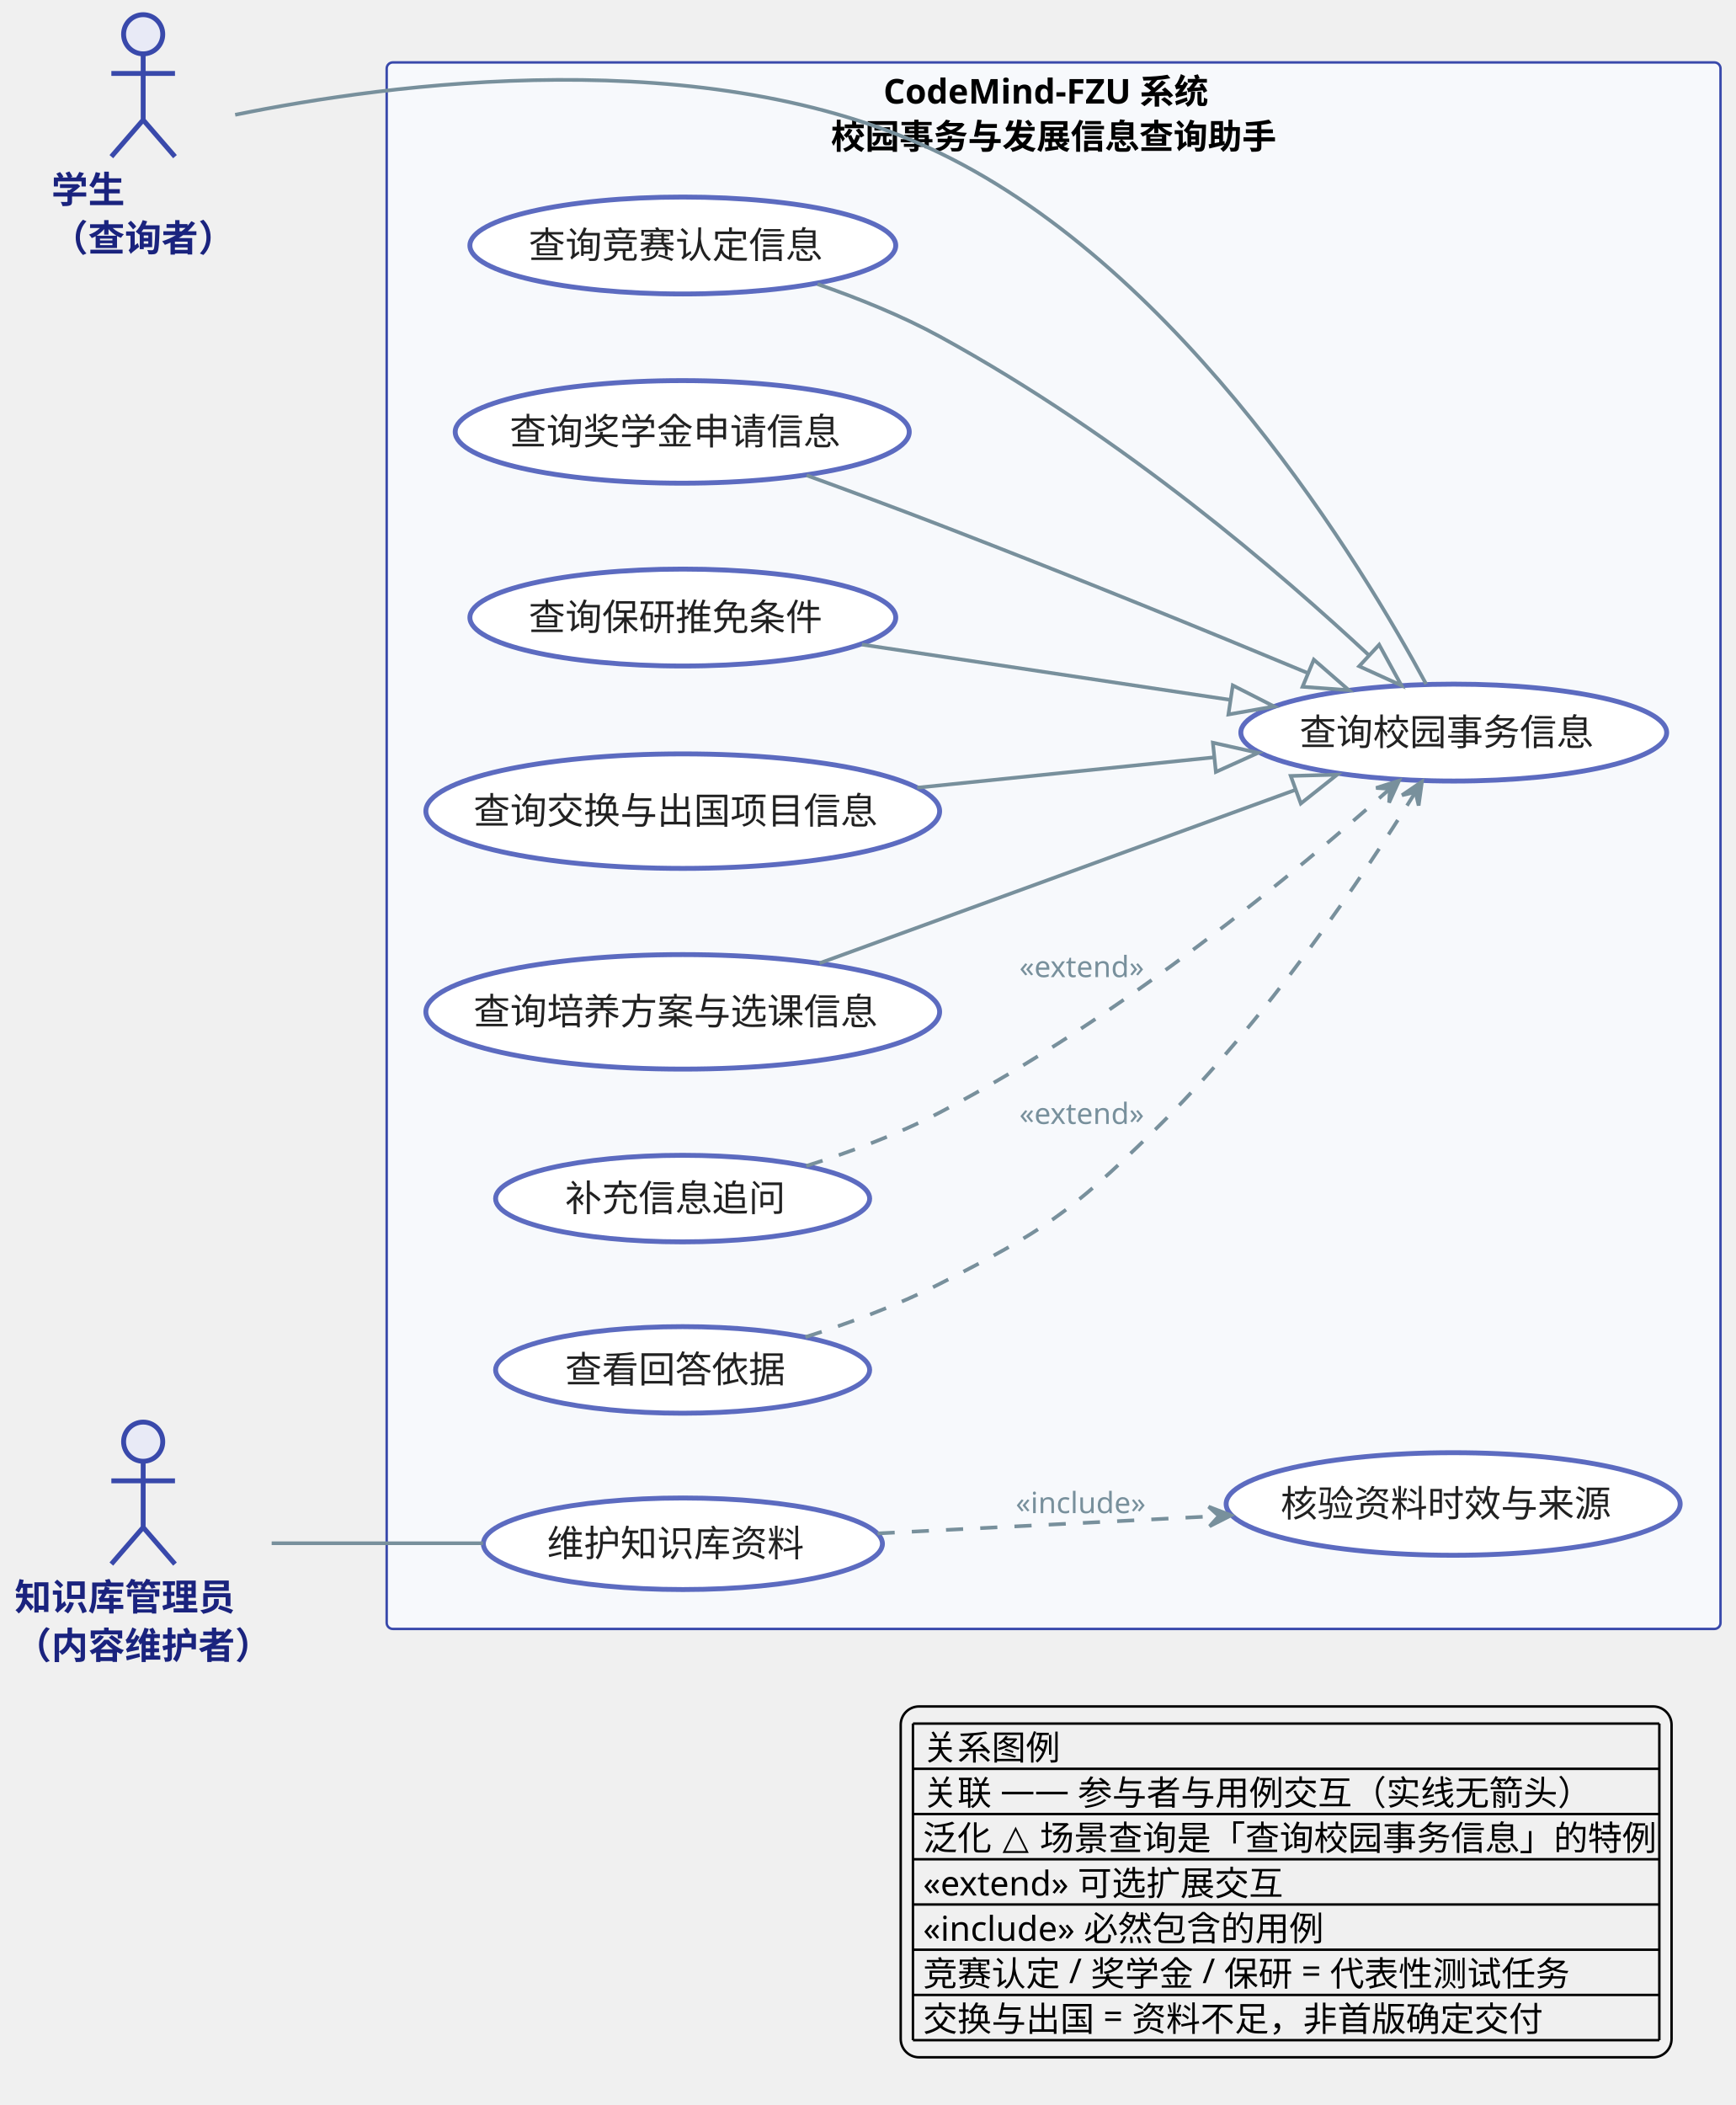
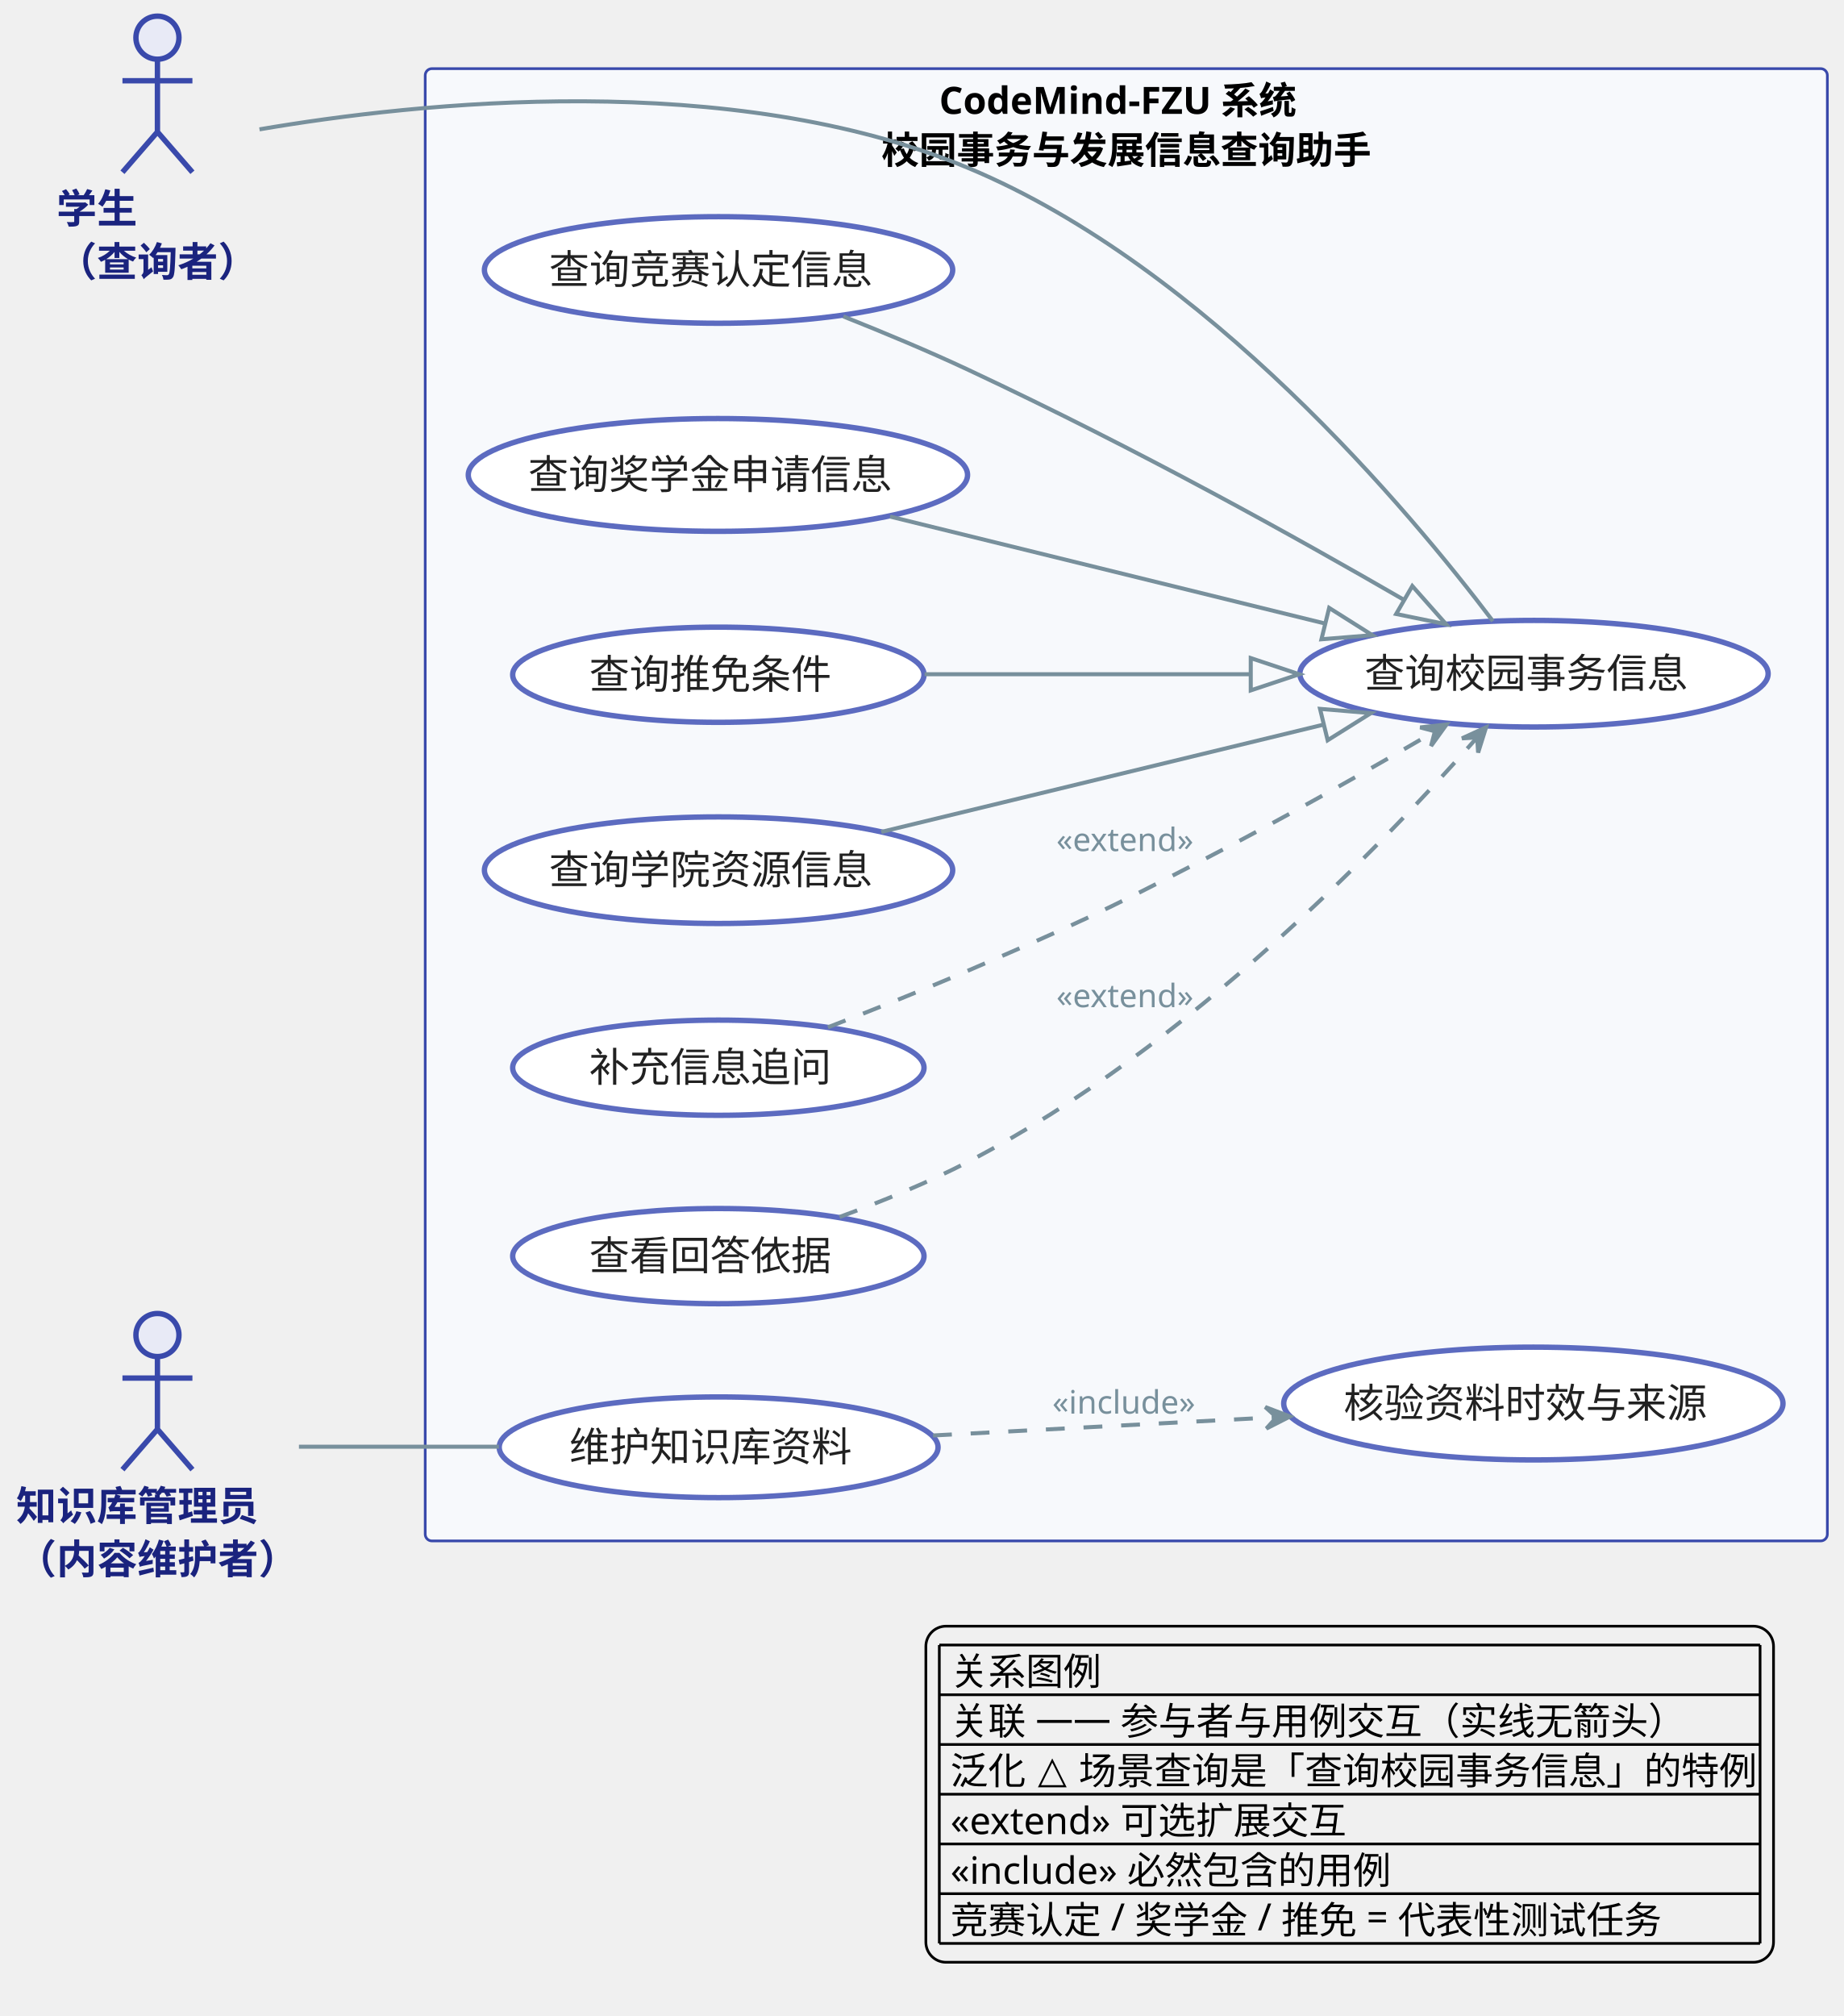
- <svg xmlns="http://www.w3.org/2000/svg" contentStyleType="text/css" height="860px" preserveAspectRatio="none" style="width:709px;height:860px;background:#FFFFFF;" version="1.1" viewBox="0 0 709 860" width="709px" zoomAndPan="magnify">
+ <svg xmlns="http://www.w3.org/2000/svg" contentStyleType="text/css" height="749px" preserveAspectRatio="none" style="width:685px;height:749px;background:#FFFFFF;" version="1.1" viewBox="0 0 685 749" width="685px" zoomAndPan="magnify">
  <defs />
  <g>
    <g id="cluster_System">
-       <rect fill="#F7F9FC" height="640" rx="2.5" ry="2.5" style="stroke:#3949AB;stroke-width:1.0;" width="545" x="158" y="25.5" />
-       <text fill="#000000" font-family="Microsoft YaHei" font-size="14" font-weight="bold" lengthAdjust="spacing" textLength="139.064" x="360.968" y="42.313">CodeMind-FZU 系统</text>
-       <text fill="#000000" font-family="Microsoft YaHei" font-size="14" font-weight="bold" lengthAdjust="spacing" textLength="182" x="339.5" y="60.791">校园事务与发展信息查询助手</text>
+       <rect fill="#F7F9FC" height="547" rx="2.5" ry="2.5" style="stroke:#3949AB;stroke-width:1.0;" width="521" x="158" y="25.5" />
+       <text fill="#000000" font-family="Microsoft YaHei" font-size="14" font-weight="bold" lengthAdjust="spacing" textLength="139.064" x="348.968" y="42.313">CodeMind-FZU 系统</text>
+       <text fill="#000000" font-family="Microsoft YaHei" font-size="14" font-weight="bold" lengthAdjust="spacing" textLength="182" x="327.5" y="60.791">校园事务与发展信息查询助手</text>
    </g>
    <g id="elem_UC_Query">
-       <ellipse cx="593.998" cy="299.3" fill="#FFFFFF" rx="86.998" ry="19.8" style="stroke:#5C6BC0;stroke-width:2.0;" />
-       <text fill="#212121" font-family="Microsoft YaHei" font-size="15" lengthAdjust="spacing" textLength="120" x="530.998" y="304.485">查询校园事务信息</text>
+       <ellipse cx="569.998" cy="250.3" fill="#FFFFFF" rx="86.998" ry="19.8" style="stroke:#5C6BC0;stroke-width:2.0;" />
+       <text fill="#212121" font-family="Microsoft YaHei" font-size="15" lengthAdjust="spacing" textLength="120" x="506.998" y="255.485">查询校园事务信息</text>
    </g>
    <g id="elem_UC_Competition">
-       <ellipse cx="278.998" cy="100.3" fill="#FFFFFF" rx="86.998" ry="19.8" style="stroke:#5C6BC0;stroke-width:2.0;" />
-       <text fill="#212121" font-family="Microsoft YaHei" font-size="15" lengthAdjust="spacing" textLength="120" x="215.998" y="105.485">查询竞赛认定信息</text>
+       <ellipse cx="266.998" cy="100.3" fill="#FFFFFF" rx="86.998" ry="19.8" style="stroke:#5C6BC0;stroke-width:2.0;" />
+       <text fill="#212121" font-family="Microsoft YaHei" font-size="15" lengthAdjust="spacing" textLength="120" x="203.998" y="105.485">查询竞赛认定信息</text>
    </g>
    <g id="elem_UC_Scholarship">
-       <ellipse cx="278.76" cy="176.452" fill="#FFFFFF" rx="92.76" ry="20.952" style="stroke:#5C6BC0;stroke-width:2.0;" />
-       <text fill="#212121" font-family="Microsoft YaHei" font-size="15" lengthAdjust="spacing" textLength="135" x="208.26" y="181.638">查询奖学金申请信息</text>
+       <ellipse cx="266.76" cy="176.452" fill="#FFFFFF" rx="92.76" ry="20.952" style="stroke:#5C6BC0;stroke-width:2.0;" />
+       <text fill="#212121" font-family="Microsoft YaHei" font-size="15" lengthAdjust="spacing" textLength="135" x="196.26" y="181.638">查询奖学金申请信息</text>
    </g>
    <g id="elem_UC_Postgrad">
-       <ellipse cx="278.998" cy="252.3" fill="#FFFFFF" rx="86.998" ry="19.8" style="stroke:#5C6BC0;stroke-width:2.0;" />
-       <text fill="#212121" font-family="Microsoft YaHei" font-size="15" lengthAdjust="spacing" textLength="120" x="215.998" y="257.485">查询保研推免条件</text>
+       <ellipse cx="266.921" cy="250.684" fill="#FFFFFF" rx="76.421" ry="17.684" style="stroke:#5C6BC0;stroke-width:2.0;" />
+       <text fill="#212121" font-family="Microsoft YaHei" font-size="15" lengthAdjust="spacing" textLength="90" x="218.921" y="255.87">查询推免条件</text>
    </g>
-     <g id="elem_UC_Exchange">
-       <ellipse cx="278.965" cy="331.393" fill="#FFFFFF" rx="104.965" ry="23.393" style="stroke:#5C6BC0;stroke-width:2.0;" />
-       <text fill="#212121" font-family="Microsoft YaHei" font-size="15" lengthAdjust="spacing" textLength="165" x="193.465" y="336.579">查询交换与出国项目信息</text>
-     </g>
-     <g id="elem_UC_Curriculum">
-       <ellipse cx="278.965" cy="413.393" fill="#FFFFFF" rx="104.965" ry="23.393" style="stroke:#5C6BC0;stroke-width:2.0;" />
-       <text fill="#212121" font-family="Microsoft YaHei" font-size="15" lengthAdjust="spacing" textLength="165" x="193.465" y="418.579">查询培养方案与选课信息</text>
+     <g id="elem_UC_Resource">
+       <ellipse cx="266.998" cy="323.3" fill="#FFFFFF" rx="86.998" ry="19.8" style="stroke:#5C6BC0;stroke-width:2.0;" />
+       <text fill="#212121" font-family="Microsoft YaHei" font-size="15" lengthAdjust="spacing" textLength="120" x="203.998" y="328.485">查询学院资源信息</text>
    </g>
    <g id="elem_UC_Followup">
-       <ellipse cx="278.921" cy="489.684" fill="#FFFFFF" rx="76.421" ry="17.684" style="stroke:#5C6BC0;stroke-width:2.0;" />
-       <text fill="#212121" font-family="Microsoft YaHei" font-size="15" lengthAdjust="spacing" textLength="90" x="230.921" y="494.87">补充信息追问</text>
+       <ellipse cx="266.921" cy="396.684" fill="#FFFFFF" rx="76.421" ry="17.684" style="stroke:#5C6BC0;stroke-width:2.0;" />
+       <text fill="#212121" font-family="Microsoft YaHei" font-size="15" lengthAdjust="spacing" textLength="90" x="218.921" y="401.87">补充信息追问</text>
    </g>
    <g id="elem_UC_Evidence">
-       <ellipse cx="278.921" cy="559.684" fill="#FFFFFF" rx="76.421" ry="17.684" style="stroke:#5C6BC0;stroke-width:2.0;" />
-       <text fill="#212121" font-family="Microsoft YaHei" font-size="15" lengthAdjust="spacing" textLength="90" x="230.921" y="564.87">查看回答依据</text>
+       <ellipse cx="266.921" cy="466.684" fill="#FFFFFF" rx="76.421" ry="17.684" style="stroke:#5C6BC0;stroke-width:2.0;" />
+       <text fill="#212121" font-family="Microsoft YaHei" font-size="15" lengthAdjust="spacing" textLength="90" x="218.921" y="471.87">查看回答依据</text>
    </g>
    <g id="elem_UC_KB">
-       <ellipse cx="279.03" cy="630.706" fill="#FFFFFF" rx="81.53" ry="18.706" style="stroke:#5C6BC0;stroke-width:2.0;" />
-       <text fill="#212121" font-family="Microsoft YaHei" font-size="15" lengthAdjust="spacing" textLength="105" x="223.53" y="635.892">维护知识库资料</text>
+       <ellipse cx="267.03" cy="537.706" fill="#FFFFFF" rx="81.53" ry="18.706" style="stroke:#5C6BC0;stroke-width:2.0;" />
+       <text fill="#212121" font-family="Microsoft YaHei" font-size="15" lengthAdjust="spacing" textLength="105" x="211.53" y="542.892">维护知识库资料</text>
    </g>
    <g id="elem_UC_Verify">
-       <ellipse cx="593.76" cy="614.452" fill="#FFFFFF" rx="92.76" ry="20.952" style="stroke:#5C6BC0;stroke-width:2.0;" />
-       <text fill="#212121" font-family="Microsoft YaHei" font-size="15" lengthAdjust="spacing" textLength="135" x="523.26" y="619.638">核验资料时效与来源</text>
+       <ellipse cx="569.76" cy="521.452" fill="#FFFFFF" rx="92.76" ry="20.952" style="stroke:#5C6BC0;stroke-width:2.0;" />
+       <text fill="#212121" font-family="Microsoft YaHei" font-size="15" lengthAdjust="spacing" textLength="135" x="499.26" y="526.638">核验资料时效与来源</text>
    </g>
    <g id="elem_Student">
      <ellipse cx="58.5" cy="14" fill="#E8EAF6" rx="8" ry="8" style="stroke:#3949AB;stroke-width:2.0;" />
      <path d="M58.5,22 L58.5,49 M45.5,30 L71.5,30 M58.5,49 L45.5,64 M58.5,49 L71.5,64 " fill="none" style="stroke:#3949AB;stroke-width:2.0;" />
      <text fill="#1A237E" font-family="Microsoft YaHei" font-size="15" font-weight="bold" lengthAdjust="spacing" textLength="30" x="21" y="82.872">学生</text>
      <text fill="#1A237E" font-family="Microsoft YaHei" font-size="15" font-weight="bold" lengthAdjust="spacing" textLength="75" x="21" y="102.669">（查询者）</text>
    </g>
    <g id="elem_KbAdmin">
-       <ellipse cx="58.5" cy="589" fill="#E8EAF6" rx="8" ry="8" style="stroke:#3949AB;stroke-width:2.0;" />
-       <path d="M58.5,597 L58.5,624 M45.5,605 L71.5,605 M58.5,624 L45.5,639 M58.5,624 L71.5,639 " fill="none" style="stroke:#3949AB;stroke-width:2.0;" />
-       <text fill="#1A237E" font-family="Microsoft YaHei" font-size="15" font-weight="bold" lengthAdjust="spacing" textLength="90" x="6" y="657.872">知识库管理员</text>
-       <text fill="#1A237E" font-family="Microsoft YaHei" font-size="15" font-weight="bold" lengthAdjust="spacing" textLength="105" x="6" y="677.669">（内容维护者）</text>
+       <ellipse cx="58.5" cy="496" fill="#E8EAF6" rx="8" ry="8" style="stroke:#3949AB;stroke-width:2.0;" />
+       <path d="M58.5,504 L58.5,531 M45.5,512 L71.5,512 M58.5,531 L45.5,546 M58.5,531 L71.5,546 " fill="none" style="stroke:#3949AB;stroke-width:2.0;" />
+       <text fill="#1A237E" font-family="Microsoft YaHei" font-size="15" font-weight="bold" lengthAdjust="spacing" textLength="90" x="6" y="564.872">知识库管理员</text>
+       <text fill="#1A237E" font-family="Microsoft YaHei" font-size="15" font-weight="bold" lengthAdjust="spacing" textLength="105" x="6" y="584.669">（内容维护者）</text>
    </g>
    <g id="link_Student_UC_Query">
-       <path d="M96.09,46.9 C158.69,34.15 288.78,16.4 384,62.5 C484.24,111.03 556.92,231.62 582.72,279.47 " fill="none" id="Student-UC_Query" style="stroke:#78909C;stroke-width:1.5;" />
+       <path d="M96.42,48.06 C154.93,38.05 271.41,25.46 360,62.5 C448.48,99.5 524.27,190.46 554.72,230.75 " fill="none" id="Student-UC_Query" style="stroke:#78909C;stroke-width:1.5;" />
    </g>
    <g id="link_KbAdmin_UC_KB">
-       <path d="M111,630.5 C136.74,630.5 168.48,630.5 197.35,630.5 " fill="none" id="KbAdmin-UC_KB" style="stroke:#78909C;stroke-width:1.5;" />
+       <path d="M111.08,537.5 C133.53,537.5 160.39,537.5 185.38,537.5 " fill="none" id="KbAdmin-UC_KB" style="stroke:#78909C;stroke-width:1.5;" />
    </g>
    <g id="link_UC_Competition_UC_Query">
-       <path d="M334.05,116.09 C350.56,121.8 368.45,128.99 384,137.5 C459.72,178.92 523.759,234.612 559.439,267.792 " fill="none" id="UC_Competition-to-UC_Query" style="stroke:#78909C;stroke-width:1.5;" />
-       <polygon fill="none" points="572.62,280.05,563.525,263.399,555.353,272.186,572.62,280.05" style="stroke:#78909C;stroke-width:1.5;" />
+       <path d="M313.36,117.56 C328.36,123.52 345.04,130.48 360,137.5 C424.41,167.74 481.328,199.53 521.778,222.919 " fill="none" id="UC_Competition-to-UC_Query" style="stroke:#78909C;stroke-width:1.5;" />
+       <polygon fill="none" points="537.36,231.93,524.781,217.725,518.774,228.114,537.36,231.93" style="stroke:#78909C;stroke-width:1.5;" />
    </g>
    <g id="link_UC_Scholarship_UC_Query">
-       <path d="M329.6,194.21 C346.87,200.49 366.33,207.68 384,214.5 C442.29,236.99 492.452,257.533 534.522,275.043 " fill="none" id="UC_Scholarship-to-UC_Query" style="stroke:#78909C;stroke-width:1.5;" />
-       <polygon fill="none" points="551.14,281.96,536.827,269.504,532.216,280.583,551.14,281.96" style="stroke:#78909C;stroke-width:1.5;" />
+       <path d="M330.73,191.92 C383.45,204.88 440.791,218.983 492.45,231.683 " fill="none" id="UC_Scholarship-to-UC_Query" style="stroke:#78909C;stroke-width:1.5;" />
+       <polygon fill="none" points="509.93,235.98,493.883,225.856,491.018,237.509,509.93,235.98" style="stroke:#78909C;stroke-width:1.5;" />
    </g>
    <g id="link_UC_Postgrad_UC_Query">
-       <path d="M352.2,263.34 C402.75,270.93 452.23,278.356 502.82,285.956 " fill="none" id="UC_Postgrad-to-UC_Query" style="stroke:#78909C;stroke-width:1.5;" />
-       <polygon fill="none" points="520.62,288.63,503.711,280.022,501.928,291.889,520.62,288.63" style="stroke:#78909C;stroke-width:1.5;" />
+       <path d="M343.57,250.5 C385.88,250.5 420.81,250.5 464.75,250.5 " fill="none" id="UC_Postgrad-to-UC_Query" style="stroke:#78909C;stroke-width:1.5;" />
+       <polygon fill="none" points="482.75,250.5,464.75,244.5,464.75,256.5,482.75,250.5" style="stroke:#78909C;stroke-width:1.5;" />
    </g>
-     <g id="link_UC_Exchange_UC_Query">
-       <path d="M374.76,321.81 C419.29,317.26 453.863,313.717 496.193,309.397 " fill="none" id="UC_Exchange-to-UC_Query" style="stroke:#78909C;stroke-width:1.5;" />
-       <polygon fill="none" points="514.1,307.57,495.584,303.428,496.802,315.366,514.1,307.57" style="stroke:#78909C;stroke-width:1.5;" />
-     </g>
-     <g id="link_UC_Curriculum_UC_Query">
-       <path d="M334.88,393.51 C394.84,371.67 472.956,343.219 529.446,322.649 " fill="none" id="UC_Curriculum-to-UC_Query" style="stroke:#78909C;stroke-width:1.5;" />
-       <polygon fill="none" points="546.36,316.49,527.394,317.011,531.499,328.287,546.36,316.49" style="stroke:#78909C;stroke-width:1.5;" />
+     <g id="link_UC_Resource_UC_Query">
+       <path d="M327.47,309.08 C380.15,296.3 439.177,281.983 491.907,269.193 " fill="none" id="UC_Resource-to-UC_Query" style="stroke:#78909C;stroke-width:1.5;" />
+       <polygon fill="none" points="509.4,264.95,490.493,263.362,493.322,275.024,509.4,264.95" style="stroke:#78909C;stroke-width:1.5;" />
    </g>
    <g id="link_UC_Followup_UC_Query">
-       <path d="M329.45,476.34 C347.16,470.74 366.95,463.41 384,454.5 C458.68,415.49 530.982,355.043 567.173,322.923 " fill="none" id="UC_Followup-to-UC_Query" style="stroke:#78909C;stroke-width:1.5;stroke-dasharray:7.0,7.0;" />
-       <polygon fill="#78909C" points="571.66,318.94,562.274,321.923,567.92,322.259,567.584,327.906,571.66,318.94" style="stroke:#78909C;stroke-width:1.5;" />
-       <text fill="#78909C" font-family="Microsoft YaHei" font-size="12" lengthAdjust="spacing" textLength="52.576" x="416.5" y="399.197">«extend»</text>
+       <path d="M307.64,381.66 C323.95,375.38 342.99,367.83 360,360.5 C399.26,343.59 409.04,339.15 447,319.5 C478.23,303.34 507.889,286.466 532.319,272.196 " fill="none" id="UC_Followup-to-UC_Query" style="stroke:#78909C;stroke-width:1.5;stroke-dasharray:7.0,7.0;" />
+       <polygon fill="#78909C" points="537.5,269.17,527.711,270.255,533.183,271.692,531.746,277.163,537.5,269.17" style="stroke:#78909C;stroke-width:1.5;" />
+       <text fill="#78909C" font-family="Microsoft YaHei" font-size="12" lengthAdjust="spacing" textLength="52.576" x="392.5" y="316.197">«extend»</text>
    </g>
    <g id="link_UC_Evidence_UC_Query">
-       <path d="M329.1,546.25 C346.86,540.61 366.78,533.29 384,524.5 C426.29,502.92 437.04,495.68 471,462.5 C517.9,416.68 557.72,356.774 577.84,324.444 " fill="none" id="UC_Evidence-to-UC_Query" style="stroke:#78909C;stroke-width:1.5;stroke-dasharray:7.0,7.0;" />
-       <polygon fill="#78909C" points="581.01,319.35,572.859,324.878,578.368,323.595,579.651,329.105,581.01,319.35" style="stroke:#78909C;stroke-width:1.5;" />
-       <text fill="#78909C" font-family="Microsoft YaHei" font-size="12" lengthAdjust="spacing" textLength="52.576" x="416.5" y="459.197">«extend»</text>
+       <path d="M311.96,452.14 C327.49,446.45 344.84,439.39 360,431.5 C442.18,388.74 515.271,312.08 548.221,274.72 " fill="none" id="UC_Evidence-to-UC_Query" style="stroke:#78909C;stroke-width:1.5;stroke-dasharray:7.0,7.0;" />
+       <polygon fill="#78909C" points="552.19,270.22,543.237,274.324,548.883,273.97,549.237,279.616,552.19,270.22" style="stroke:#78909C;stroke-width:1.5;" />
+       <text fill="#78909C" font-family="Microsoft YaHei" font-size="12" lengthAdjust="spacing" textLength="52.576" x="392.5" y="374.197">«extend»</text>
    </g>
    <g id="link_UC_KB_UC_Verify">
-       <path d="M358.58,626.48 C402.49,624.24 451.408,621.736 497.038,619.406 " fill="none" id="UC_KB-to-UC_Verify" style="stroke:#78909C;stroke-width:1.5;stroke-dasharray:7.0,7.0;" />
-       <polygon fill="#78909C" points="503.03,619.1,493.838,615.564,498.036,619.355,494.246,623.554,503.03,619.1" style="stroke:#78909C;stroke-width:1.5;" />
-       <text fill="#78909C" font-family="Microsoft YaHei" font-size="12" lengthAdjust="spacing" textLength="55.014" x="415" y="618.197">«include»</text>
+       <path d="M346.69,533.32 C387.36,531.16 431.188,528.828 473.339,526.588 " fill="none" id="UC_KB-to-UC_Verify" style="stroke:#78909C;stroke-width:1.5;stroke-dasharray:7.0,7.0;" />
+       <polygon fill="#78909C" points="479.33,526.27,470.13,522.753,474.337,526.535,470.555,530.742,479.33,526.27" style="stroke:#78909C;stroke-width:1.5;" />
+       <text fill="#78909C" font-family="Microsoft YaHei" font-size="12" lengthAdjust="spacing" textLength="55.014" x="391" y="525.197">«include»</text>
    </g>
-     <rect fill="none" height="143.343" id="_legend" rx="7.5" ry="7.5" style="stroke:#000000;stroke-width:1.0;" width="314.972" x="368.028" y="697.169" />
-     <text fill="#000000" font-family="Microsoft YaHei" font-size="14" lengthAdjust="spacing" textLength="56" x="377.171" y="718.982">关系图例</text>
-     <text fill="#000000" font-family="Microsoft YaHei" font-size="14" lengthAdjust="spacing" textLength="276.527" x="377.171" y="737.46">关联 —— 参与者与用例交互（实线无箭头）</text>
-     <text fill="#000000" font-family="Microsoft YaHei" font-size="14" lengthAdjust="spacing" textLength="296.687" x="377.171" y="755.938">泛化 △ 场景查询是「查询校园事务信息」的特例</text>
-     <text fill="#000000" font-family="Microsoft YaHei" font-size="14" lengthAdjust="spacing" textLength="149.481" x="377.171" y="774.415">«extend» 可选扩展交互</text>
-     <text fill="#000000" font-family="Microsoft YaHei" font-size="14" lengthAdjust="spacing" textLength="166.325" x="377.171" y="792.893">«include» 必然包含的用例</text>
-     <text fill="#000000" font-family="Microsoft YaHei" font-size="14" lengthAdjust="spacing" textLength="271.202" x="377.171" y="811.37">竞赛认定 / 奖学金 / 保研 = 代表性测试任务</text>
-     <text fill="#000000" font-family="Microsoft YaHei" font-size="14" lengthAdjust="spacing" textLength="256.669" x="377.171" y="829.848">交换与出国 = 资料不足，非首版确定交付</text>
-     <line style="stroke:#000000;stroke-width:1.0;" x1="373.028" x2="678" y1="704.169" y2="704.169" />
-     <line style="stroke:#000000;stroke-width:1.0;" x1="373.028" x2="678" y1="722.646" y2="722.646" />
-     <line style="stroke:#000000;stroke-width:1.0;" x1="373.028" x2="678" y1="741.124" y2="741.124" />
-     <line style="stroke:#000000;stroke-width:1.0;" x1="373.028" x2="678" y1="759.602" y2="759.602" />
-     <line style="stroke:#000000;stroke-width:1.0;" x1="373.028" x2="678" y1="778.079" y2="778.079" />
-     <line style="stroke:#000000;stroke-width:1.0;" x1="373.028" x2="678" y1="796.557" y2="796.557" />
-     <line style="stroke:#000000;stroke-width:1.0;" x1="373.028" x2="678" y1="815.034" y2="815.034" />
-     <line style="stroke:#000000;stroke-width:1.0;" x1="373.028" x2="678" y1="833.512" y2="833.512" />
-     <line style="stroke:#000000;stroke-width:1.0;" x1="373.028" x2="373.028" y1="704.169" y2="833.512" />
-     <line style="stroke:#000000;stroke-width:1.0;" x1="678" x2="678" y1="704.169" y2="833.512" />
+     <rect fill="none" height="124.865" id="_legend" rx="7.5" ry="7.5" style="stroke:#000000;stroke-width:1.0;" width="314.972" x="344.028" y="604.169" />
+     <text fill="#000000" font-family="Microsoft YaHei" font-size="14" lengthAdjust="spacing" textLength="56" x="353.171" y="625.982">关系图例</text>
+     <text fill="#000000" font-family="Microsoft YaHei" font-size="14" lengthAdjust="spacing" textLength="276.527" x="353.171" y="644.46">关联 —— 参与者与用例交互（实线无箭头）</text>
+     <text fill="#000000" font-family="Microsoft YaHei" font-size="14" lengthAdjust="spacing" textLength="296.687" x="353.171" y="662.938">泛化 △ 场景查询是「查询校园事务信息」的特例</text>
+     <text fill="#000000" font-family="Microsoft YaHei" font-size="14" lengthAdjust="spacing" textLength="149.481" x="353.171" y="681.415">«extend» 可选扩展交互</text>
+     <text fill="#000000" font-family="Microsoft YaHei" font-size="14" lengthAdjust="spacing" textLength="166.325" x="353.171" y="699.893">«include» 必然包含的用例</text>
+     <text fill="#000000" font-family="Microsoft YaHei" font-size="14" lengthAdjust="spacing" textLength="271.202" x="353.171" y="718.37">竞赛认定 / 奖学金 / 推免 = 代表性测试任务</text>
+     <line style="stroke:#000000;stroke-width:1.0;" x1="349.028" x2="654" y1="611.169" y2="611.169" />
+     <line style="stroke:#000000;stroke-width:1.0;" x1="349.028" x2="654" y1="629.646" y2="629.646" />
+     <line style="stroke:#000000;stroke-width:1.0;" x1="349.028" x2="654" y1="648.124" y2="648.124" />
+     <line style="stroke:#000000;stroke-width:1.0;" x1="349.028" x2="654" y1="666.602" y2="666.602" />
+     <line style="stroke:#000000;stroke-width:1.0;" x1="349.028" x2="654" y1="685.079" y2="685.079" />
+     <line style="stroke:#000000;stroke-width:1.0;" x1="349.028" x2="654" y1="703.557" y2="703.557" />
+     <line style="stroke:#000000;stroke-width:1.0;" x1="349.028" x2="654" y1="722.034" y2="722.034" />
+     <line style="stroke:#000000;stroke-width:1.0;" x1="349.028" x2="349.028" y1="611.169" y2="722.034" />
+     <line style="stroke:#000000;stroke-width:1.0;" x1="654" x2="654" y1="611.169" y2="722.034" />
  </g>
</svg>
